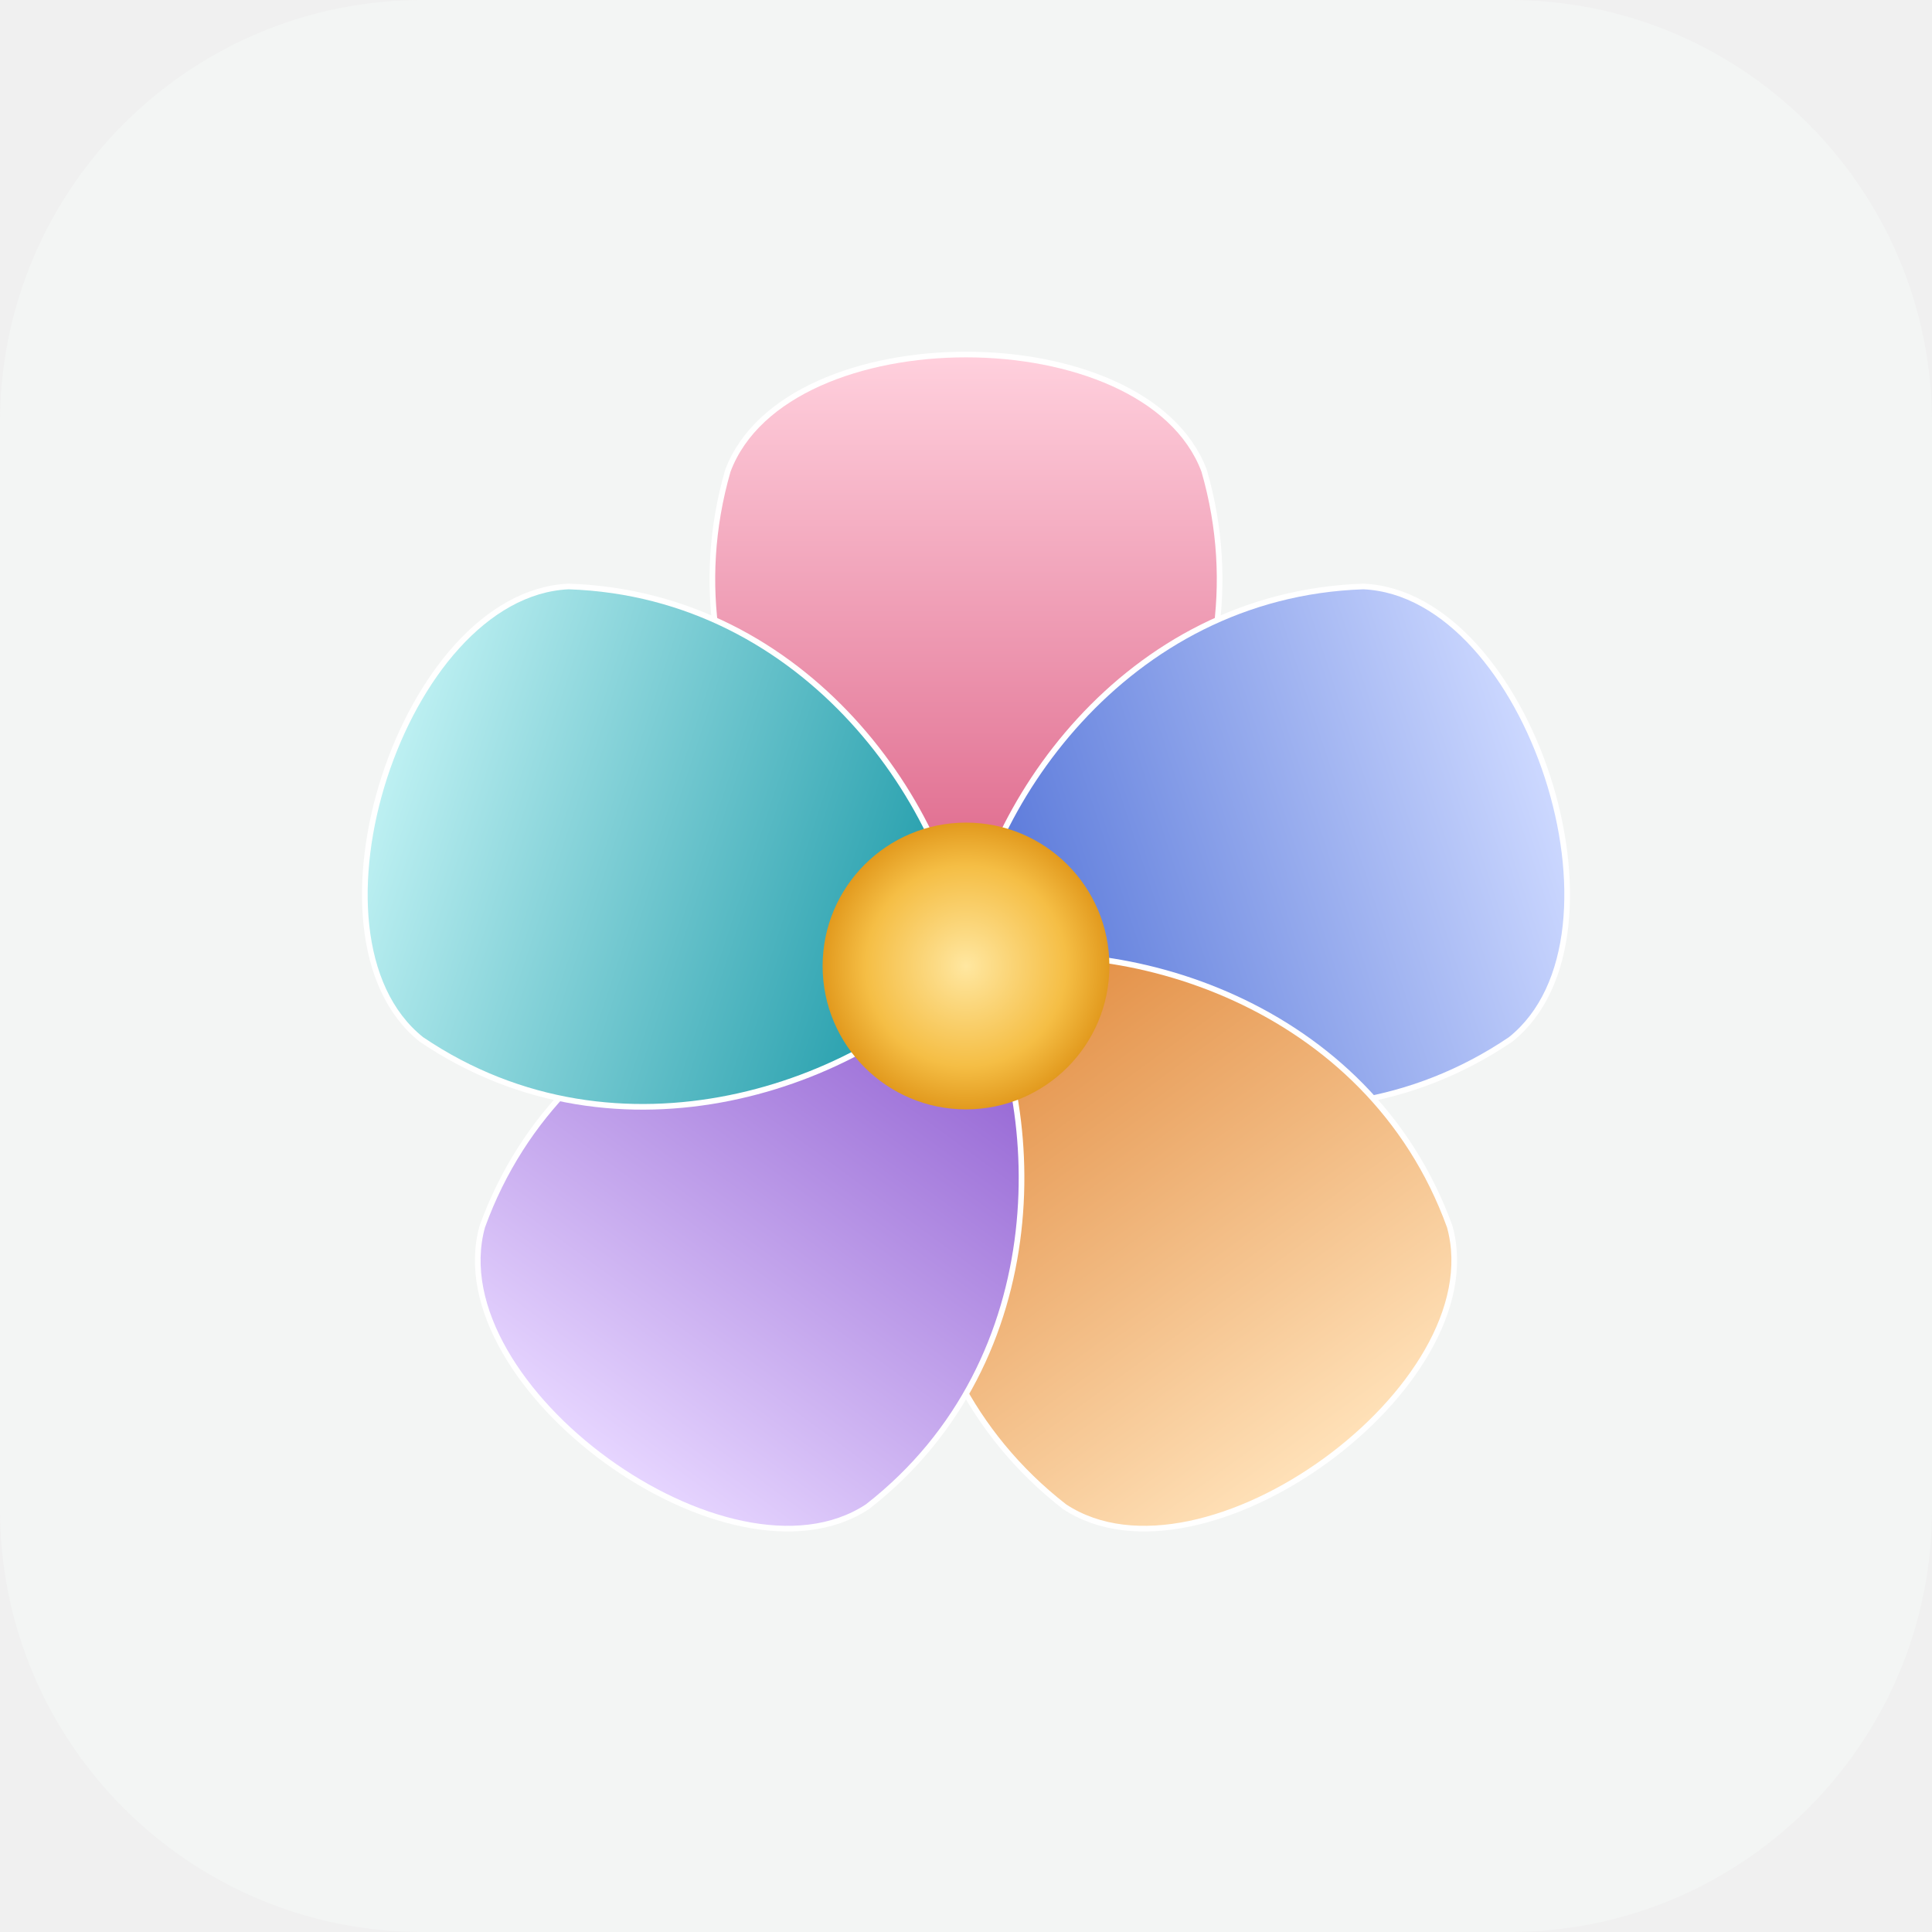
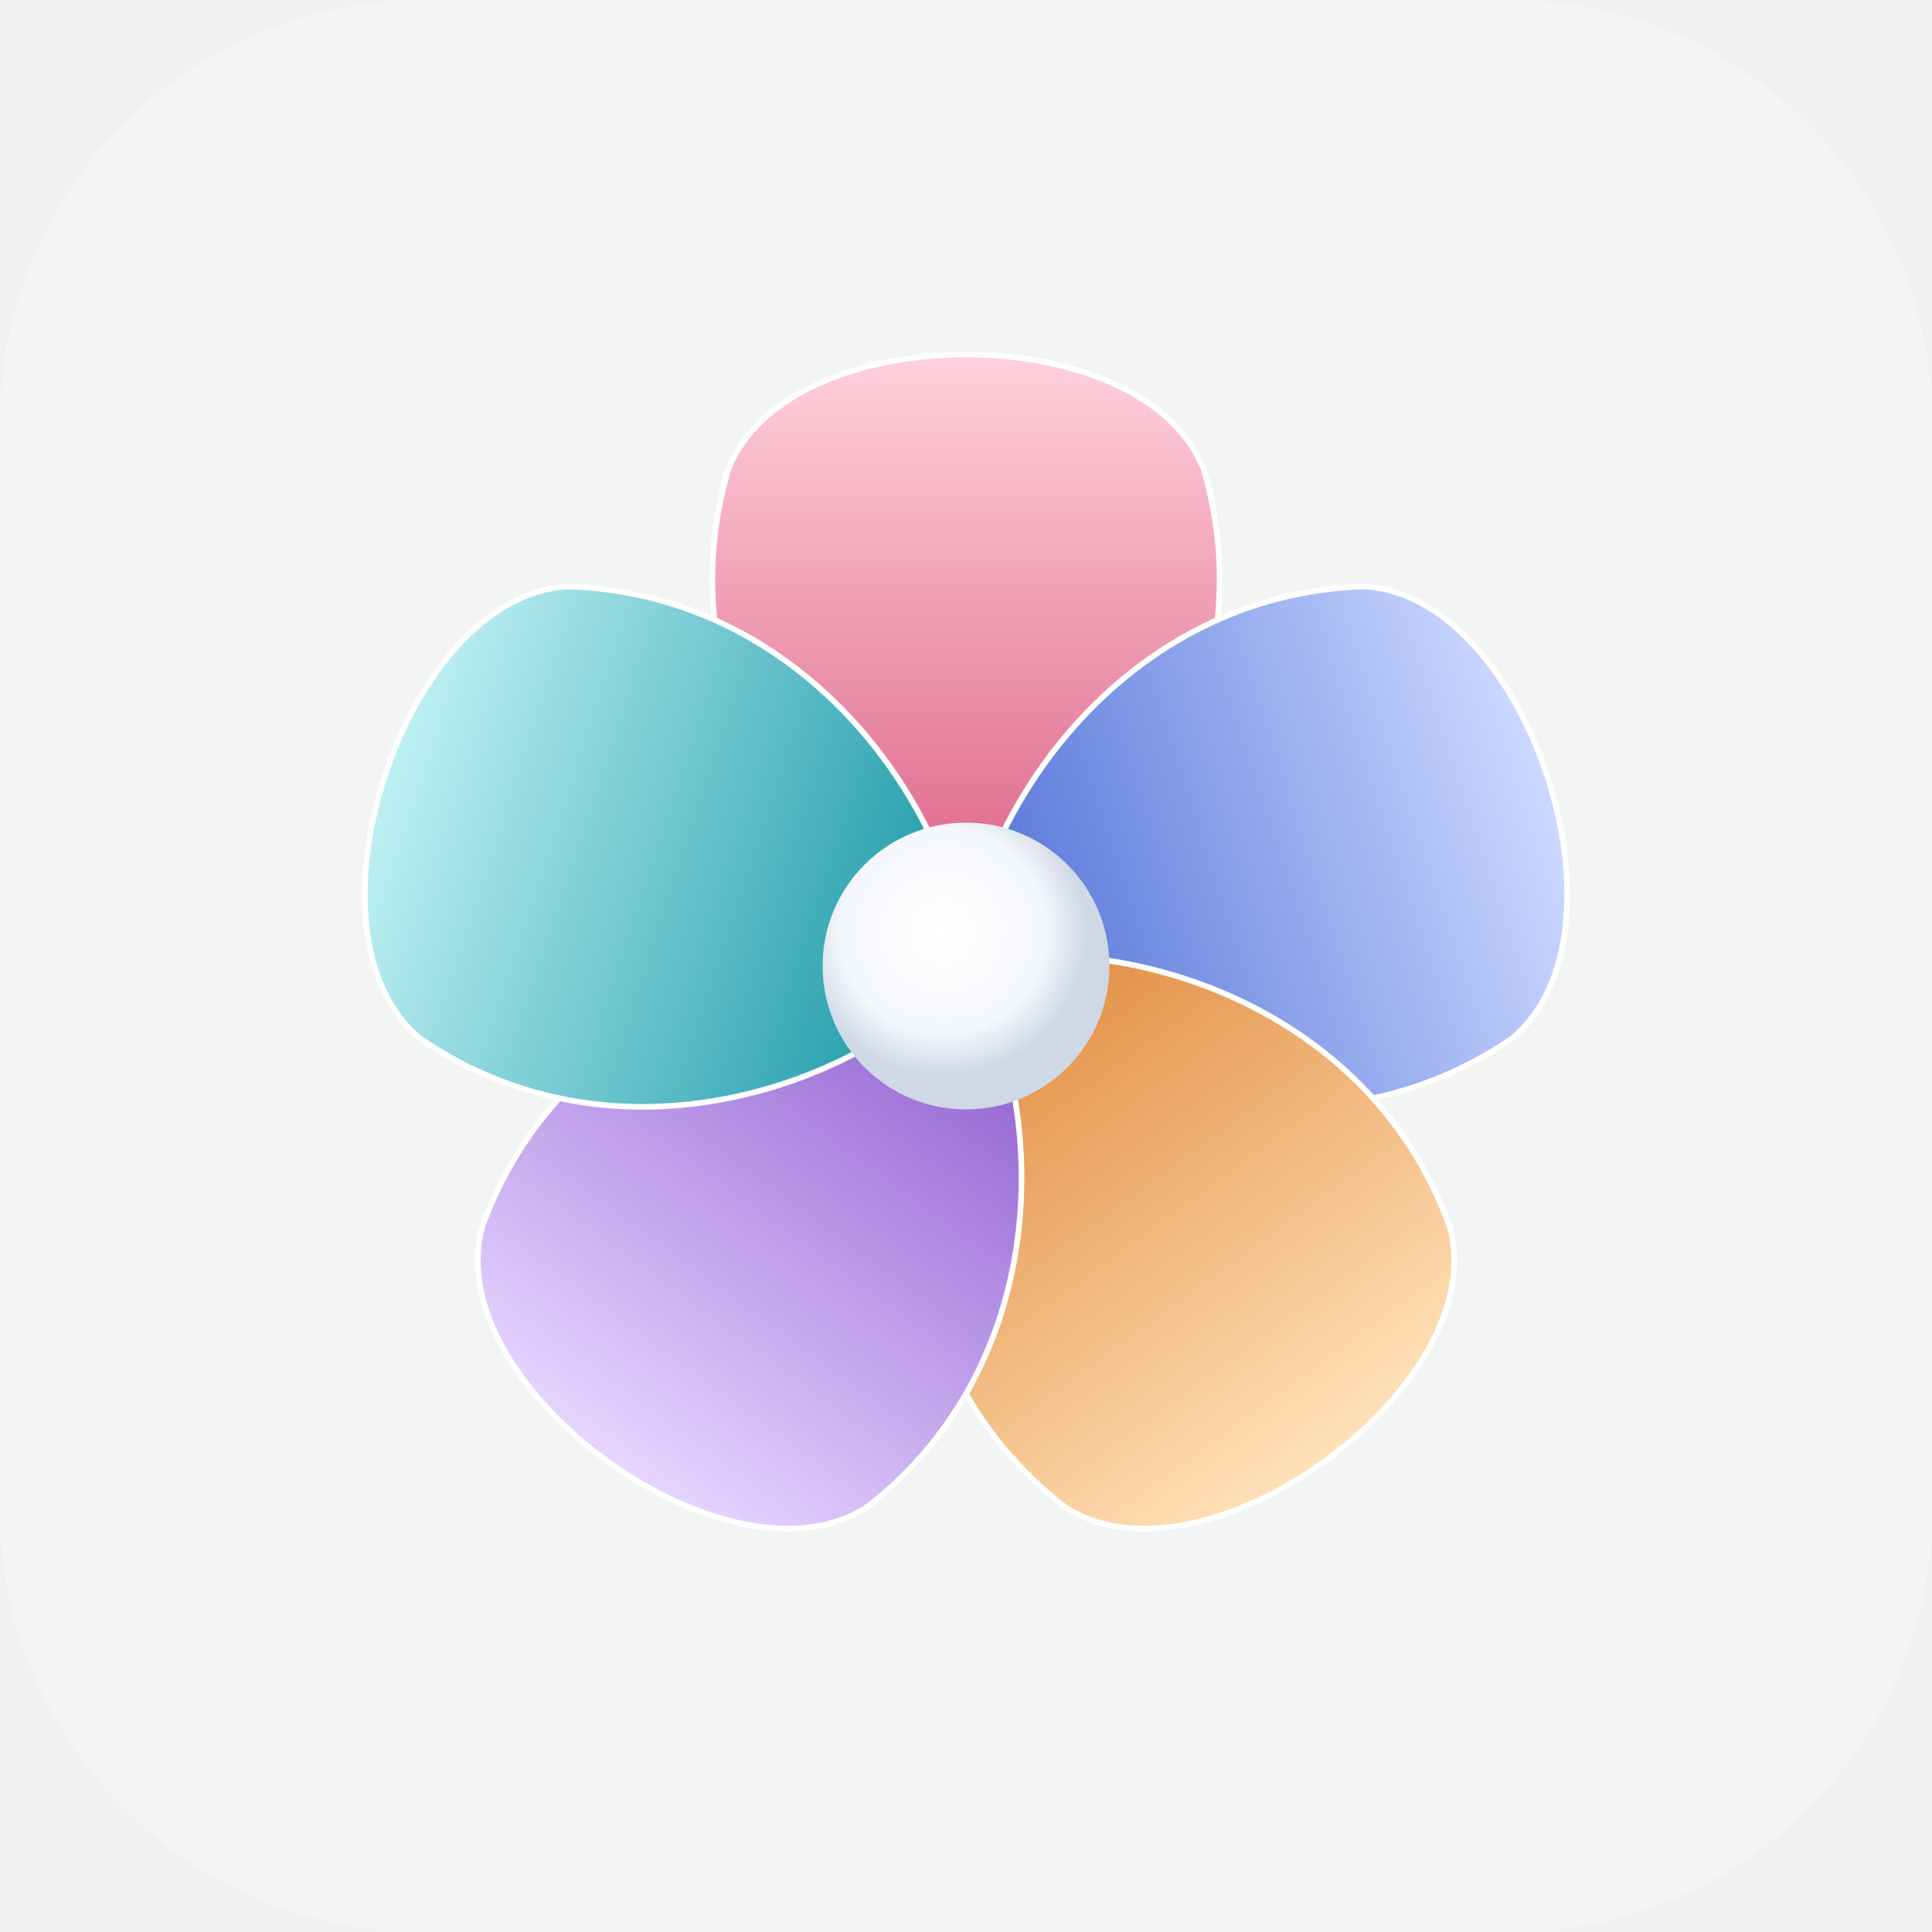
<svg xmlns="http://www.w3.org/2000/svg" viewBox="0 0 512 512">
  <defs>
-     <radialGradient id="pollen">
-       <stop offset="0" stop-color="#FFE7A0" />
-       <stop offset=".7" stop-color="#F5BE45" />
-       <stop offset="1" stop-color="#E29A1E" />
+     <radialGradient id="pollen" cx=".42" cy=".38">
+       <stop offset="0" stop-color="#FFFFFF" />
+       <stop offset=".72" stop-color="#F4F7FB" />
+       <stop offset="1" stop-color="#CFD9E6" />
    </radialGradient>
    <linearGradient id="a" x1="0" y1="1" x2="0" y2="0">
      <stop offset="0" stop-color="#D9577E" />
      <stop offset="1" stop-color="#FFD0DD" />
    </linearGradient>
    <linearGradient id="b" x1="0" y1="1" x2="0" y2="0">
      <stop offset="0" stop-color="#4E6FD6" />
      <stop offset="1" stop-color="#CCD8FF" />
    </linearGradient>
    <linearGradient id="c" x1="0" y1="1" x2="0" y2="0">
      <stop offset="0" stop-color="#E0873A" />
      <stop offset="1" stop-color="#FFE1B8" />
    </linearGradient>
    <linearGradient id="d" x1="0" y1="1" x2="0" y2="0">
      <stop offset="0" stop-color="#8E5CD0" />
      <stop offset="1" stop-color="#E6D5FF" />
    </linearGradient>
    <linearGradient id="e" x1="0" y1="1" x2="0" y2="0">
      <stop offset="0" stop-color="#1797A6" />
      <stop offset="1" stop-color="#BDF0F2" />
    </linearGradient>
  </defs>
  <rect width="512" height="512" rx="112" fill="#F3F5F4" />
  <g transform="translate(256 256) scale(2)" stroke="#fff" stroke-width="1.5" paint-order="stroke">
    <path d="M0 0C19 -8.4 39.9 -35.3 31.2 -65.5C23.6 -85.7 -23.6 -85.7 -31.2 -65.5C-39.9 -35.3 -19 -8.4 0 0Z" fill="url(#a)" />
    <path d="M0 0C19 -8.4 39.9 -35.3 31.2 -65.5C23.6 -85.7 -23.6 -85.7 -31.2 -65.5C-39.9 -35.3 -19 -8.4 0 0Z" fill="url(#b)" transform="rotate(72)" />
    <path d="M0 0C19 -8.4 39.9 -35.3 31.2 -65.5C23.6 -85.7 -23.6 -85.7 -31.2 -65.5C-39.9 -35.3 -19 -8.4 0 0Z" fill="url(#c)" transform="rotate(144)" />
    <path d="M0 0C19 -8.4 39.9 -35.3 31.2 -65.5C23.6 -85.7 -23.6 -85.7 -31.2 -65.5C-39.9 -35.3 -19 -8.4 0 0Z" fill="url(#d)" transform="rotate(216)" />
    <path d="M0 0C19 -8.4 39.9 -35.3 31.2 -65.5C23.6 -85.7 -23.6 -85.7 -31.2 -65.5C-39.9 -35.3 -19 -8.4 0 0Z" fill="url(#e)" transform="rotate(288)" />
    <circle r="19" fill="url(#pollen)" stroke="none" />
  </g>
</svg>
